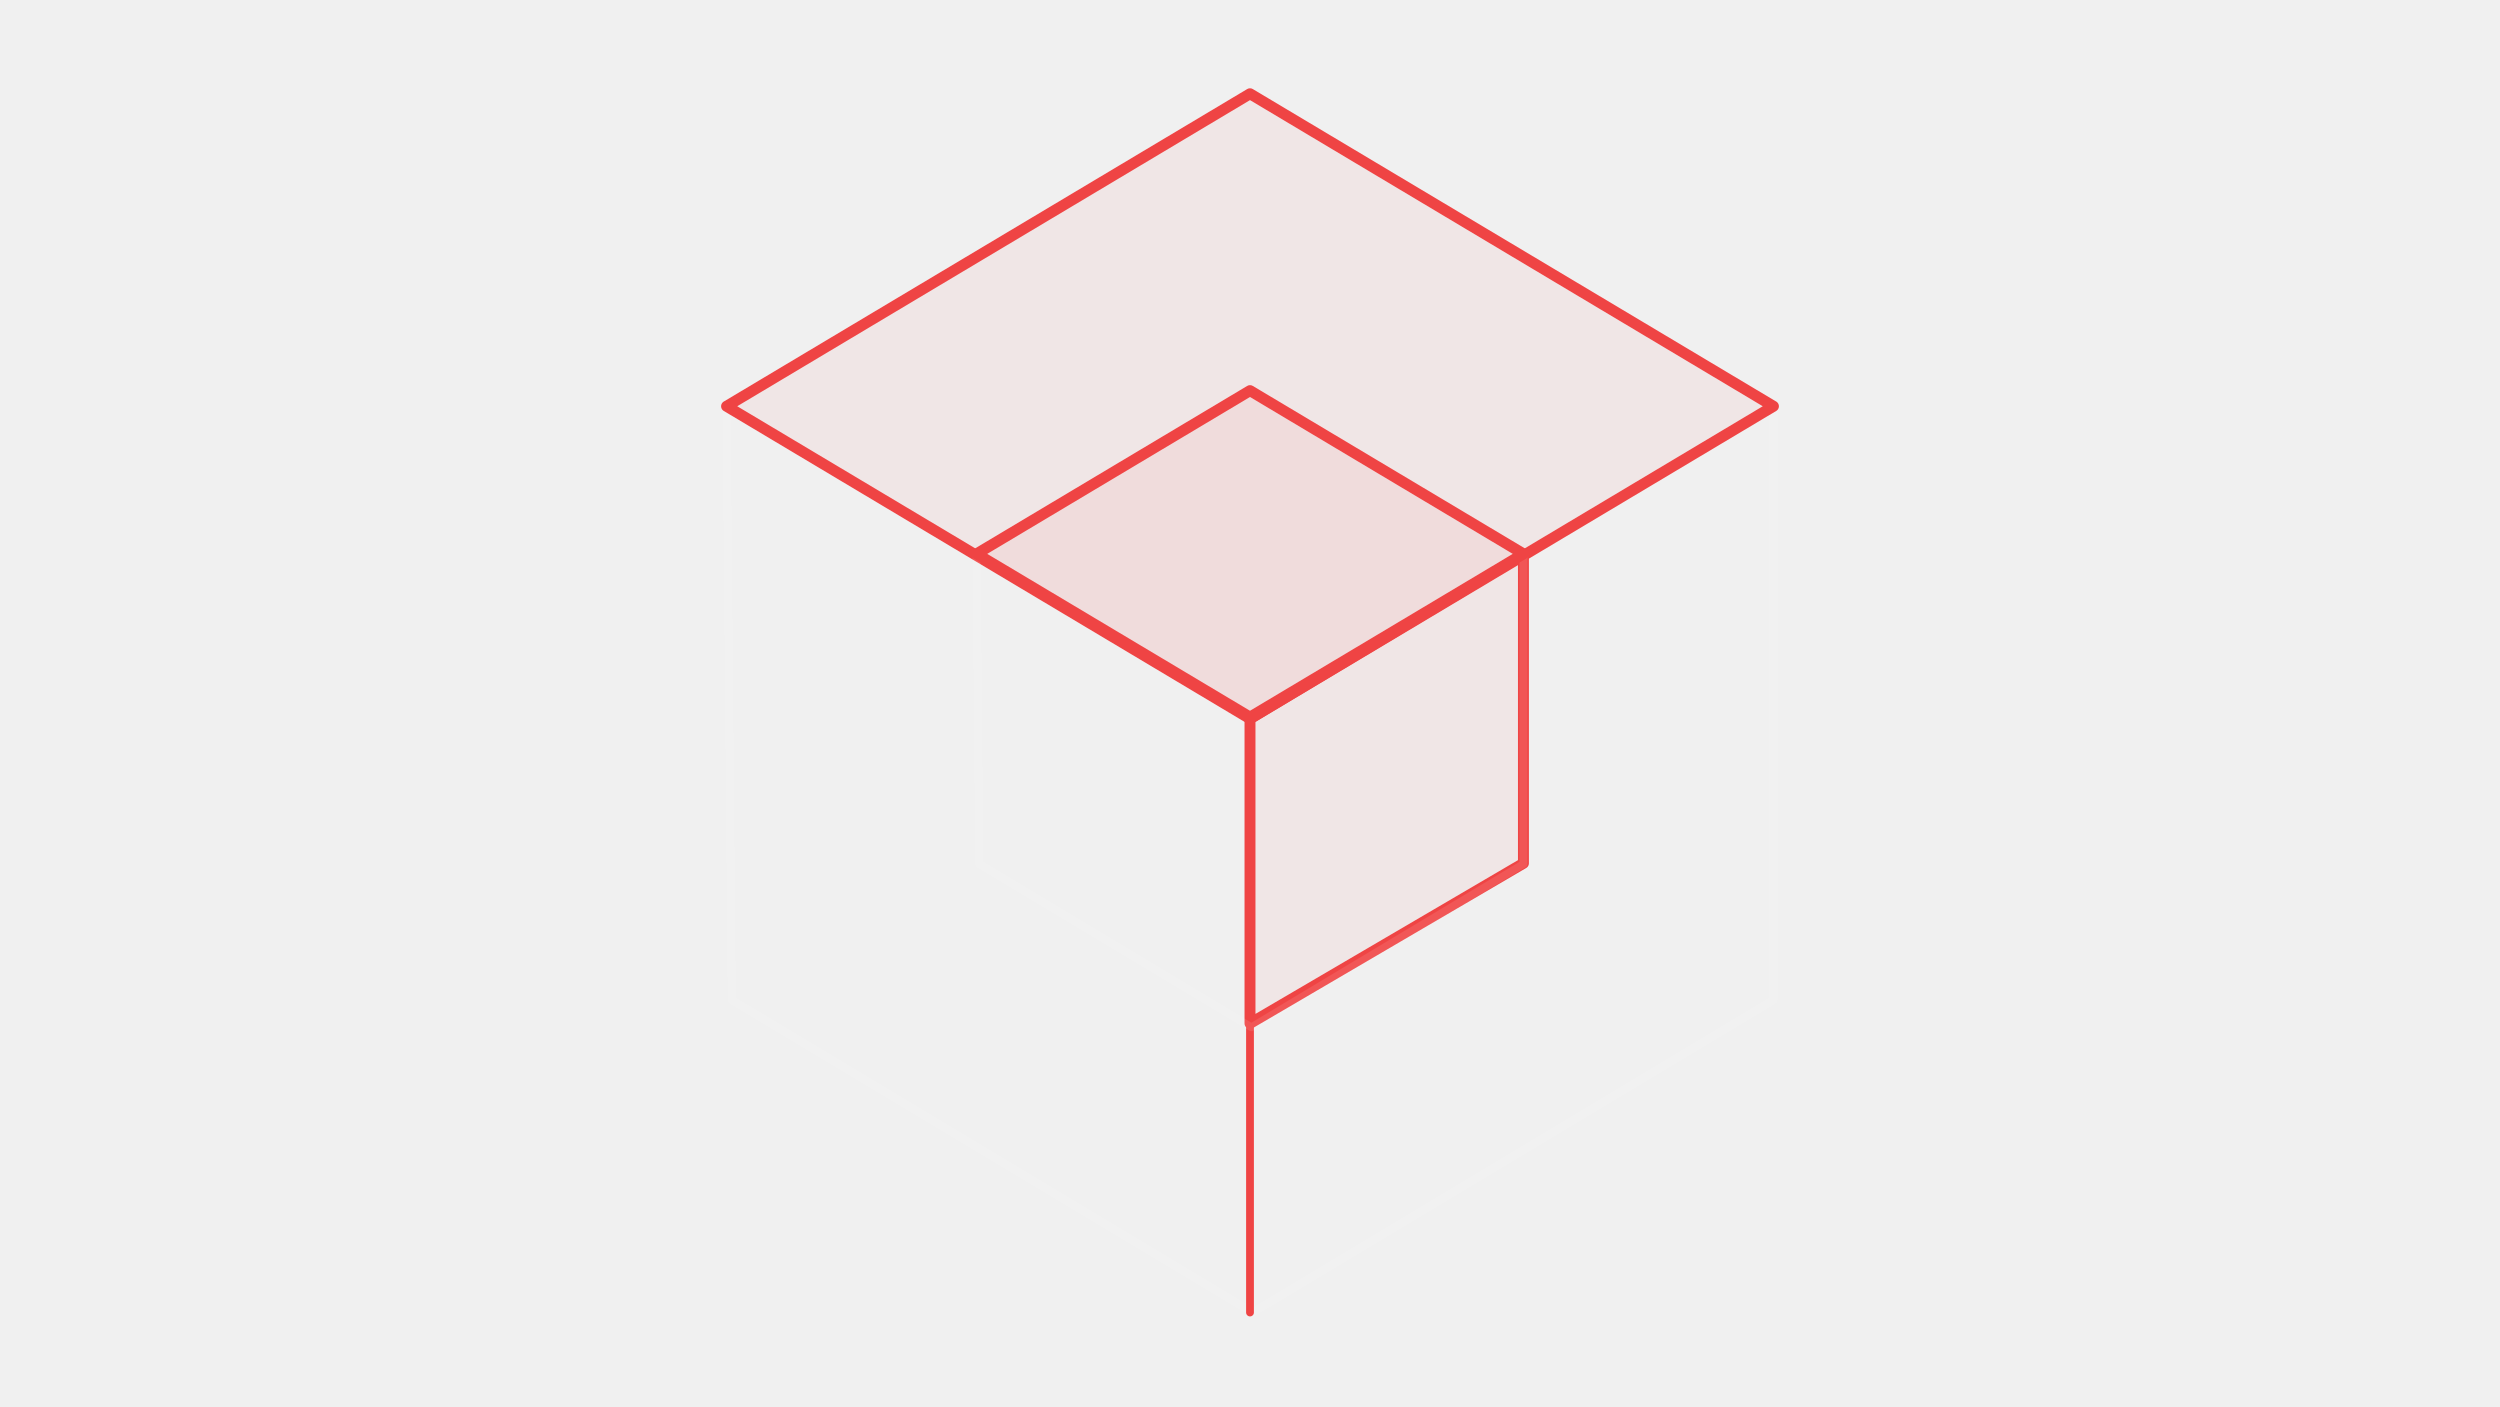
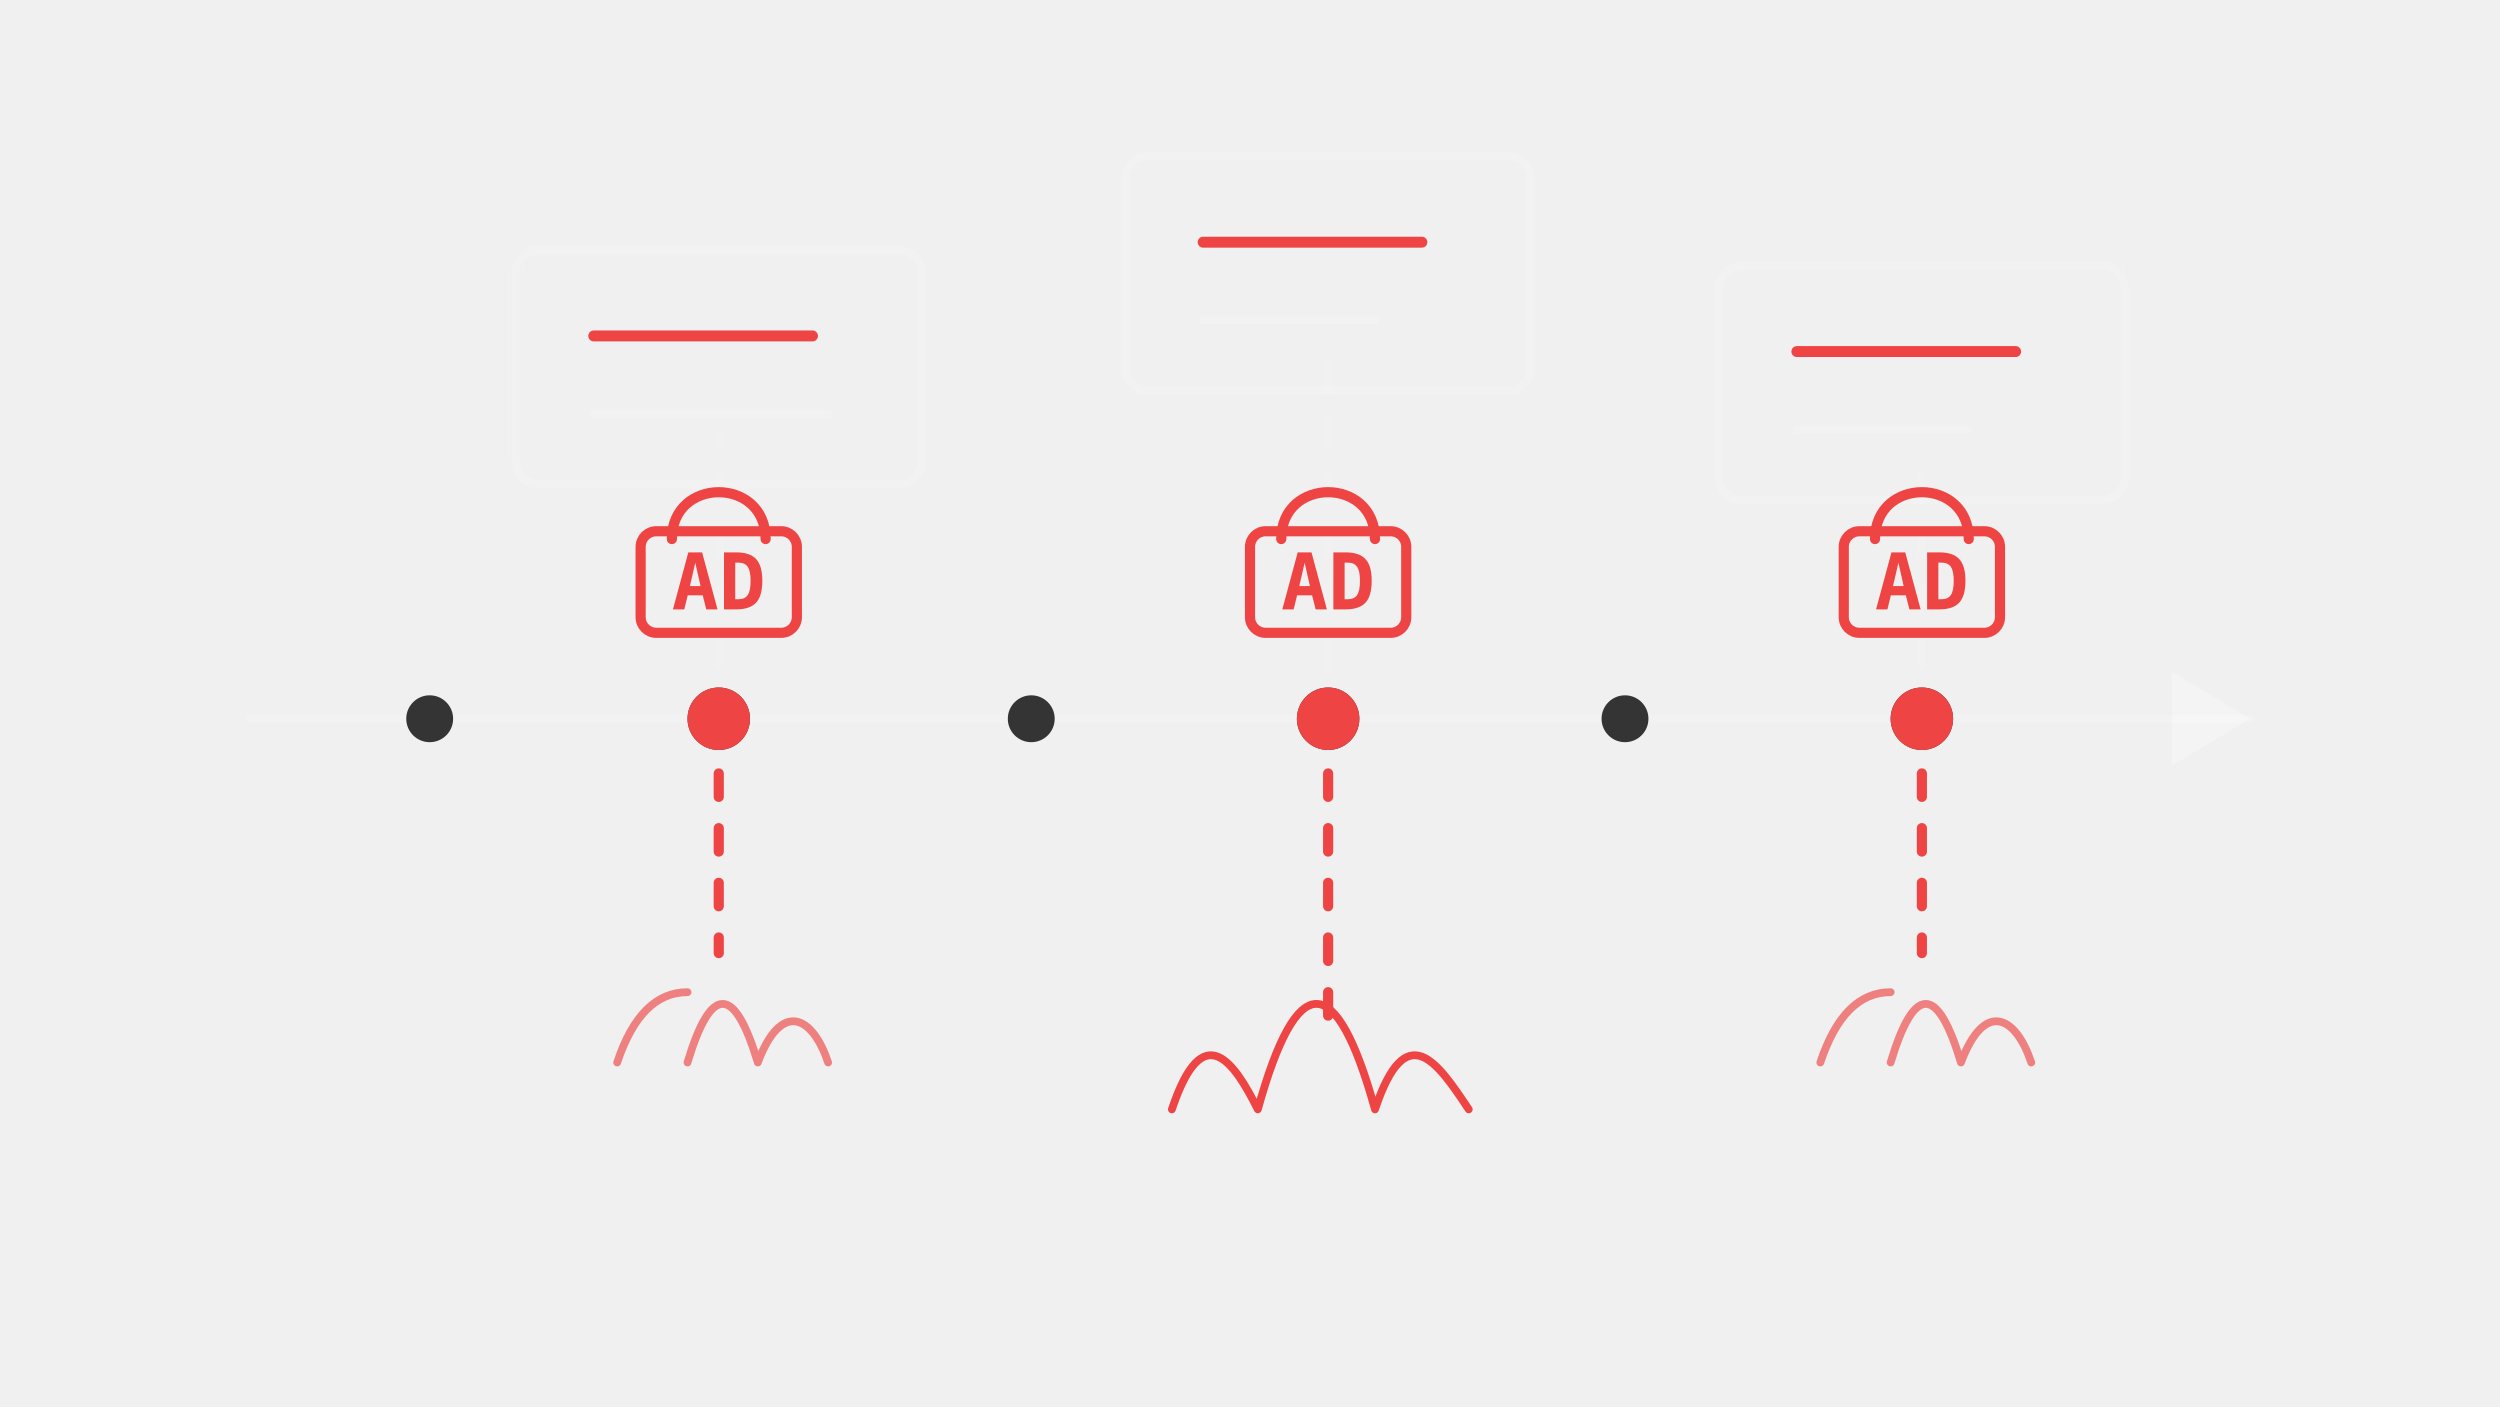
<svg xmlns="http://www.w3.org/2000/svg" width="320" height="180" viewBox="0 0 320 180" fill="none">
-   <path d="M160 12L227 52V128L160.333 168L93.667 128L93 52L160 12Z" stroke="white" stroke-opacity="0.1" stroke-linecap="round" stroke-linejoin="round" />
-   <path d="M160 12L227 52L160 92L93 52L160 12Z" fill="#EF4444" fill-opacity="0.06" stroke="#EF4444" stroke-width="1.4" stroke-linecap="round" stroke-linejoin="round" />
-   <path d="M195 71V110.5L160 131V92L195 71Z" fill="#EF4444" fill-opacity="0.06" stroke="#EF4444" stroke-width="1.4" stroke-linecap="round" stroke-linejoin="round" />
-   <path d="M160 92V168" stroke="#EF4444" stroke-linecap="round" stroke-linejoin="round" />
-   <path d="M160 50L195 70.895V110.597L160.174 131.493L125.348 110.597L125 70.895L160 50Z" stroke="white" stroke-opacity="0.1" stroke-linecap="round" stroke-linejoin="round" />
-   <path d="M160 50L195 70.895L160 91.791L125 70.895L160 50Z" fill="#EF4444" fill-opacity="0.06" stroke="#EF4444" stroke-width="1.4" stroke-linecap="round" stroke-linejoin="round" />
+   <g stroke-linecap="round" stroke-linejoin="round">
+     <path d="M32 92H288" stroke="white" stroke-opacity="0.16" />
+     <path d="M288 92L278 86V98L288 92Z" fill="white" fill-opacity="0.28" />
+     <circle cx="55" cy="92" r="3" fill="#343434" />
+     <circle cx="92" cy="92" r="4" fill="#343434" />
+     <circle cx="132" cy="92" r="3" fill="#343434" />
+     <circle cx="170" cy="92" r="4" fill="#343434" />
+     <circle cx="208" cy="92" r="3" fill="#343434" />
+     <circle cx="246" cy="92" r="4" fill="#343434" />
+     <path d="M92 92V56" stroke="white" stroke-opacity="0.10" stroke-dasharray="3 4" />
+     <rect x="66" y="32" width="52" height="30" rx="3" stroke="white" stroke-opacity="0.16" />
+     <path d="M76 43H104" stroke="#EF4444" stroke-width="1.4" />
+     <path d="M76 53H106" stroke="white" stroke-opacity="0.15" />
+     <circle cx="92" cy="92" r="4" fill="#EF4444" />
+     <path d="M92 92V122" stroke="#EF4444" stroke-width="1.3" stroke-dasharray="3 4" />
+     <path d="M79 136C81 130 84 127 88 127M88 136C91 126 94 126 97 136M97 136C100 128 104 130 106 136" stroke="#EF4444" stroke-opacity="0.65" />
+     <path d="M86 69C86 61 98 61 98 69" stroke="#EF4444" stroke-width="1.3" />
+     <rect x="82" y="68" width="20" height="13" rx="2" stroke="#EF4444" stroke-width="1.3" />
+     <text x="92" y="78" text-anchor="middle" font-family="ui-monospace, SFMono-Regular, Menlo, monospace" font-size="10" font-weight="700" fill="#EF4444">AD</text>
+     <path d="M170 92V45" stroke="white" stroke-opacity="0.10" stroke-dasharray="3 4" />
+     <rect x="144" y="20" width="52" height="30" rx="3" stroke="white" stroke-opacity="0.16" />
+     <path d="M154 31H182" stroke="#EF4444" stroke-width="1.4" />
+     <path d="M154 41H176" stroke="white" stroke-opacity="0.15" />
+     <circle cx="170" cy="92" r="4" fill="#EF4444" />
+     <path d="M170 92V130" stroke="#EF4444" stroke-width="1.3" stroke-dasharray="3 4" />
+     <path d="M150 142C154 130 158 136 161 142M161 142C166 124 171 124 176 142M176 142C180 130 184 136 188 142" stroke="#EF4444" />
+     <path d="M164 69C164 61 176 61 176 69" stroke="#EF4444" stroke-width="1.3" />
+     <rect x="160" y="68" width="20" height="13" rx="2" stroke="#EF4444" stroke-width="1.3" />
+     <text x="170" y="78" text-anchor="middle" font-family="ui-monospace, SFMono-Regular, Menlo, monospace" font-size="10" font-weight="700" fill="#EF4444">AD</text>
+     <path d="M246 92V58" stroke="white" stroke-opacity="0.10" stroke-dasharray="3 4" />
+     <rect x="220" y="34" width="52" height="30" rx="3" stroke="white" stroke-opacity="0.16" />
+     <path d="M230 45H258" stroke="#EF4444" stroke-width="1.4" />
+     <path d="M230 55H252" stroke="white" stroke-opacity="0.15" />
+     <circle cx="246" cy="92" r="4" fill="#EF4444" />
+     <path d="M246 92V122" stroke="#EF4444" stroke-width="1.3" stroke-dasharray="3 4" />
+     <path d="M233 136C235 130 238 127 242 127M242 136C245 126 248 126 251 136M251 136C254 128 258 130 260 136" stroke="#EF4444" stroke-opacity="0.65" />
+     <path d="M240 69C240 61 252 61 252 69" stroke="#EF4444" stroke-width="1.3" />
+     <rect x="236" y="68" width="20" height="13" rx="2" stroke="#EF4444" stroke-width="1.3" />
+     <text x="246" y="78" text-anchor="middle" font-family="ui-monospace, SFMono-Regular, Menlo, monospace" font-size="10" font-weight="700" fill="#EF4444">AD</text>
+   </g>
</svg>
